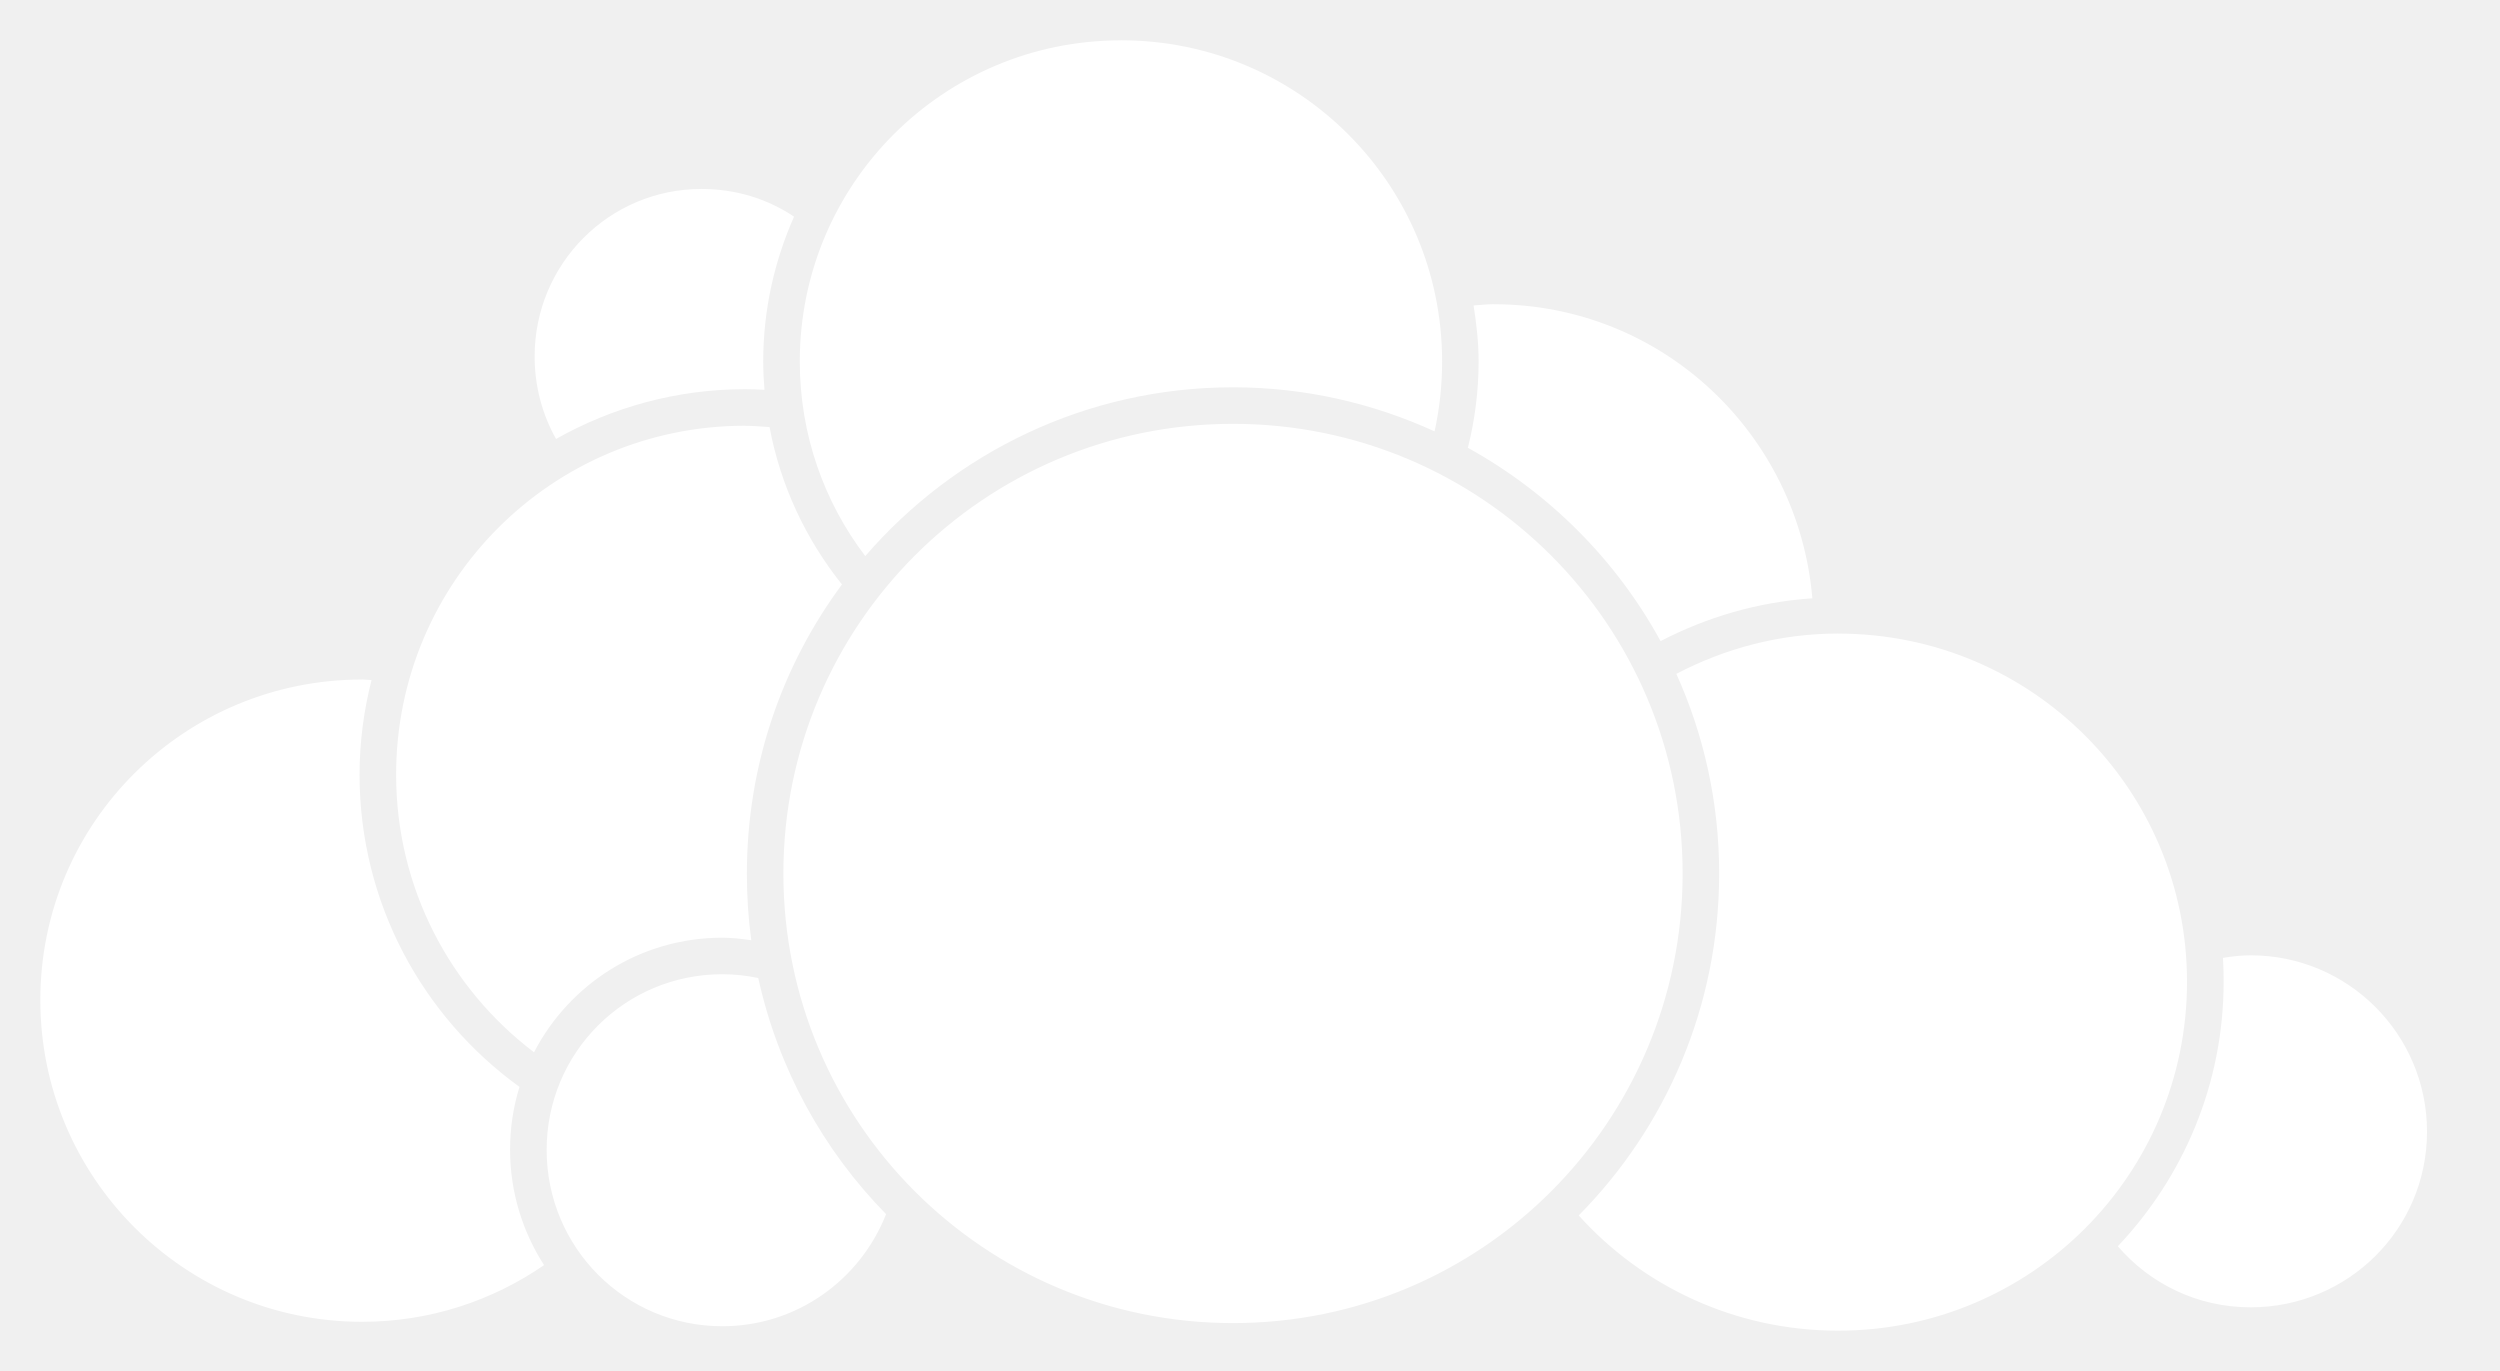
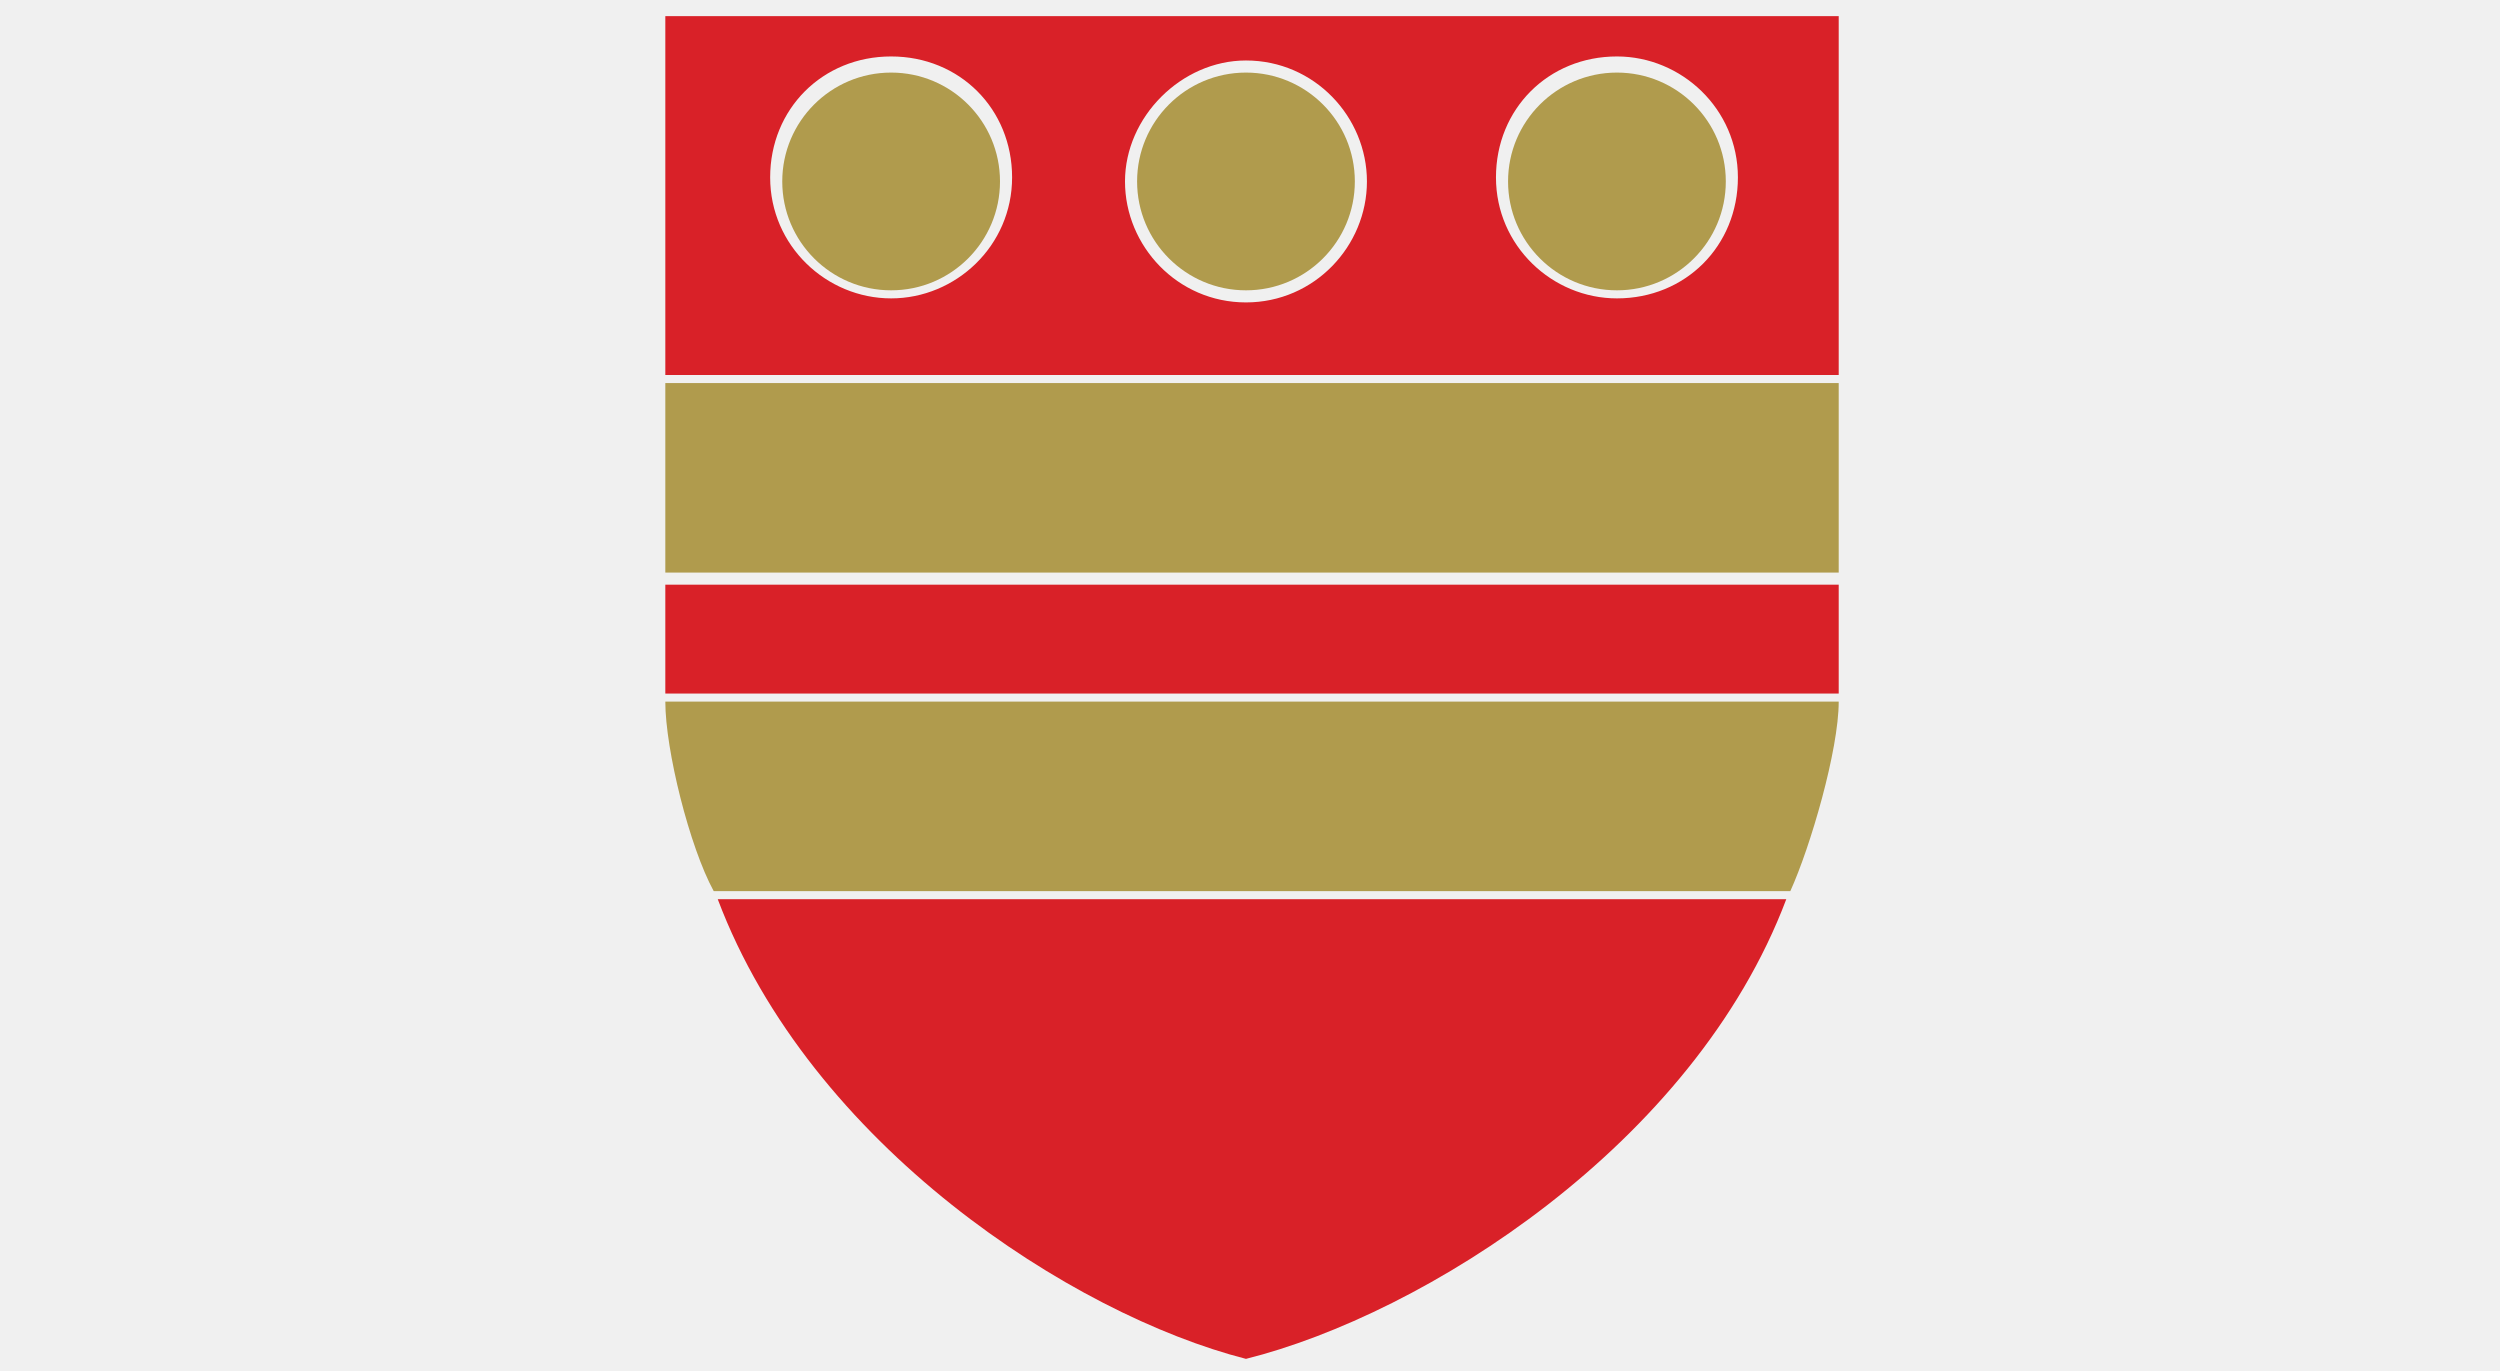
- <svg xmlns="http://www.w3.org/2000/svg" xml:space="preserve" height="34" width="62" version="1.1" y="0px" x="0px" enable-background="new 0 0 595.275 311.111" viewBox="0 0 62.001 34">
-   <path style="block-progression:tb;color:#000000;enable-background:accumulate;text-transform:none;text-indent:0" d="m27.8 1c-4.406 0-7.965 3.559-7.965 7.965 0 1.816 0.605 3.487 1.624 4.826 2.212-2.56 5.476-4.186 9.121-4.186 1.783 0 3.474 0.397 4.998 1.093 0.123-0.558 0.187-1.138 0.187-1.734 0-4.406-3.559-7.965-7.965-7.965zm-10.402 3.686c-2.294 0-4.139 1.86-4.139 4.154 0 0.743 0.192 1.445 0.531 2.046 1.385-0.781 2.985-1.234 4.685-1.234 0.164 0 0.322 0.006 0.484 0.016-0.018-0.233-0.031-0.466-0.031-0.703 0-1.278 0.278-2.494 0.765-3.592-0.657-0.44-1.443-0.687-2.296-0.687zm19.647 2.858c-0.17 0-0.333 0.021-0.5 0.031 0.072 0.455 0.125 0.915 0.125 1.39 0 0.74-0.094 1.453-0.266 2.14 2.01 1.112 3.679 2.777 4.779 4.795 1.141-0.594 2.413-0.971 3.764-1.062-0.348-4.082-3.73-7.293-7.902-7.293zm-6.466 2.967c-6.165 0-11.151 4.986-11.151 11.151 0 6.165 4.986 11.151 11.151 11.151s11.151-4.986 11.151-11.151c0-6.165-4.986-11.151-11.151-11.151zm-12.103 0.047c-4.783 0-8.652 3.869-8.652 8.652 0 2.816 1.341 5.308 3.42 6.887 0.876-1.69 2.636-2.842 4.67-2.842 0.246 0 0.482 0.03 0.718 0.063-0.074-0.541-0.109-1.094-0.109-1.655 0-2.683 0.873-5.164 2.358-7.168-0.889-1.112-1.525-2.449-1.796-3.904-0.201-0.014-0.405-0.031-0.609-0.031zm27.112 5.154c-1.452 0-2.813 0.371-4.014 1 0.682 1.511 1.062 3.187 1.062 4.951 0 3.303-1.328 6.302-3.483 8.48 1.583 1.758 3.88 2.858 6.434 2.858 4.783 0 8.652-3.869 8.652-8.652 0-4.783-3.869-8.636-8.652-8.636zm-36.607 1.14c-4.406-0-7.981 3.543-7.981 7.949 0 4.406 3.575 7.98 7.98 7.98 1.677 0 3.23-0.522 4.513-1.406-0.53-0.824-0.843-1.809-0.843-2.858 0-0.544 0.08-1.068 0.234-1.562-2.402-1.736-3.967-4.561-3.967-7.746 0-0.809 0.107-1.592 0.297-2.343-0.079-0.002-0.155-0.016-0.234-0.016zm46.837 6.84c-0.235 0-0.462 0.027-0.687 0.063 0.012 0.199 0.016 0.392 0.016 0.593 0 2.54-1.002 4.846-2.624 6.559 0.798 0.928 1.969 1.515 3.295 1.515 2.415 0 4.373-1.942 4.373-4.357s-1.958-4.373-4.373-4.373zm-37.904 0.469c-2.415 0-4.357 1.942-4.357 4.357s1.942 4.373 4.357 4.373c1.851 0 3.422-1.155 4.061-2.78-1.557-1.586-2.676-3.609-3.17-5.856-0.289-0.06-0.583-0.094-0.89-0.094z" fill="#FFF" />
+ <svg xmlns="http://www.w3.org/2000/svg" version="1.1" id="Layer_1" x="0px" y="0px" viewBox="0 0 62 34" enable-background="new 0 0 62 34" xml:space="preserve">
+   <rect x="16.5" y="9.5" fill="#B09B4D" width="29.1" height="4.7" />
+   <rect x="16.5" y="14.5" fill="#D92128" width="29.1" height="2.7" />
+   <path fill="#B09B4D" d="M16.5,17.4c0.8,0,28.3,0,29.1,0c0,1.2-0.7,3.6-1.2,4.7c-0.9,0-26.1,0-26.7,0C17.1,21,16.5,18.6,16.5,17.4z" />
+   <path fill="#D92128" d="M17.8,22.3c0.6,0,26,0,26.5,0c-2.3,6.1-9,10.3-13.4,11.4C26.6,32.6,20.1,28.4,17.8,22.3z" />
+   <path fill="#D92128" d="M16.5,0.4v8.9h29.1V0.4H16.5z M22.1,7.4c-1.6,0-3-1.3-3-3s1.3-3,3-3s3,1.3,3,3S23.7,7.4,22.1,7.4z M30.9,7.5  c-1.7,0-3-1.4-3-3s1.4-3,3-3c1.7,0,3,1.4,3,3S32.6,7.5,30.9,7.5z M40.1,7.4c-1.6,0-3-1.3-3-3s1.3-3,3-3c1.6,0,3,1.3,3,3  S41.8,7.4,40.1,7.4z" />
+   <circle fill="#B09B4D" cx="22.1" cy="4.5" r="2.7" />
+   <circle fill="#B09B4D" cx="30.9" cy="4.5" r="2.7" />
+   <circle fill="#B09B4D" cx="40.1" cy="4.5" r="2.7" />
</svg>
